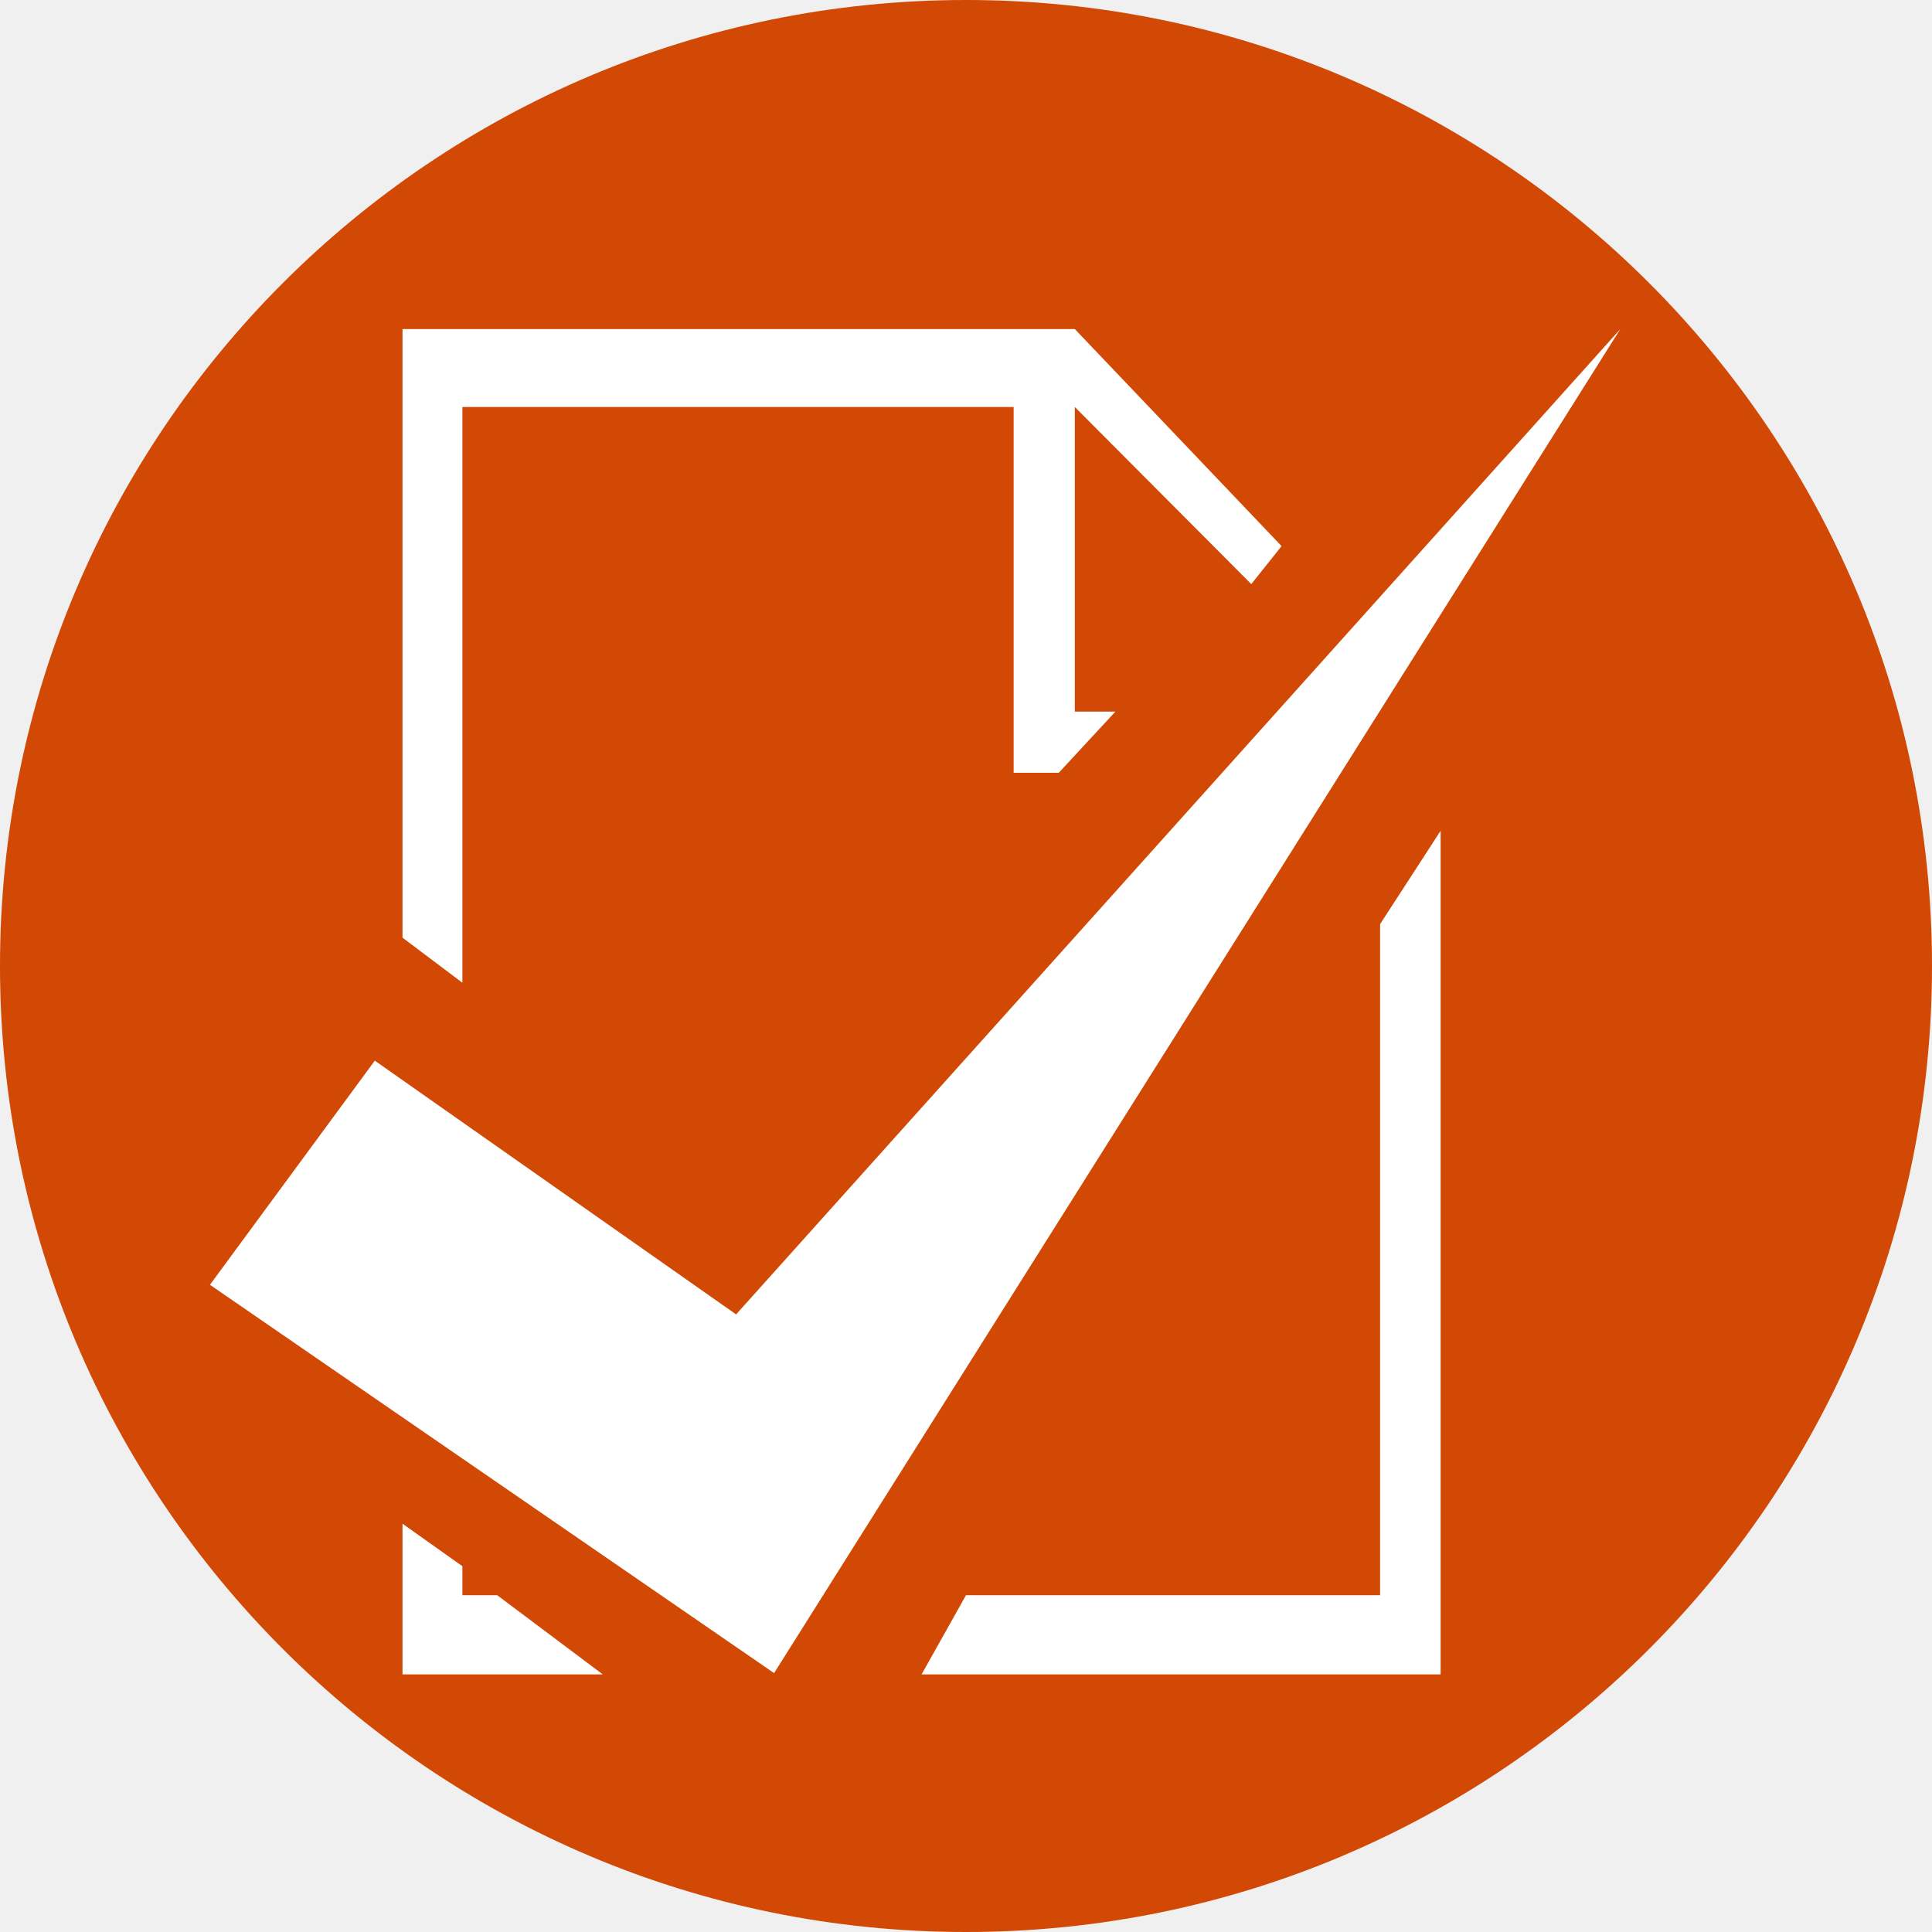
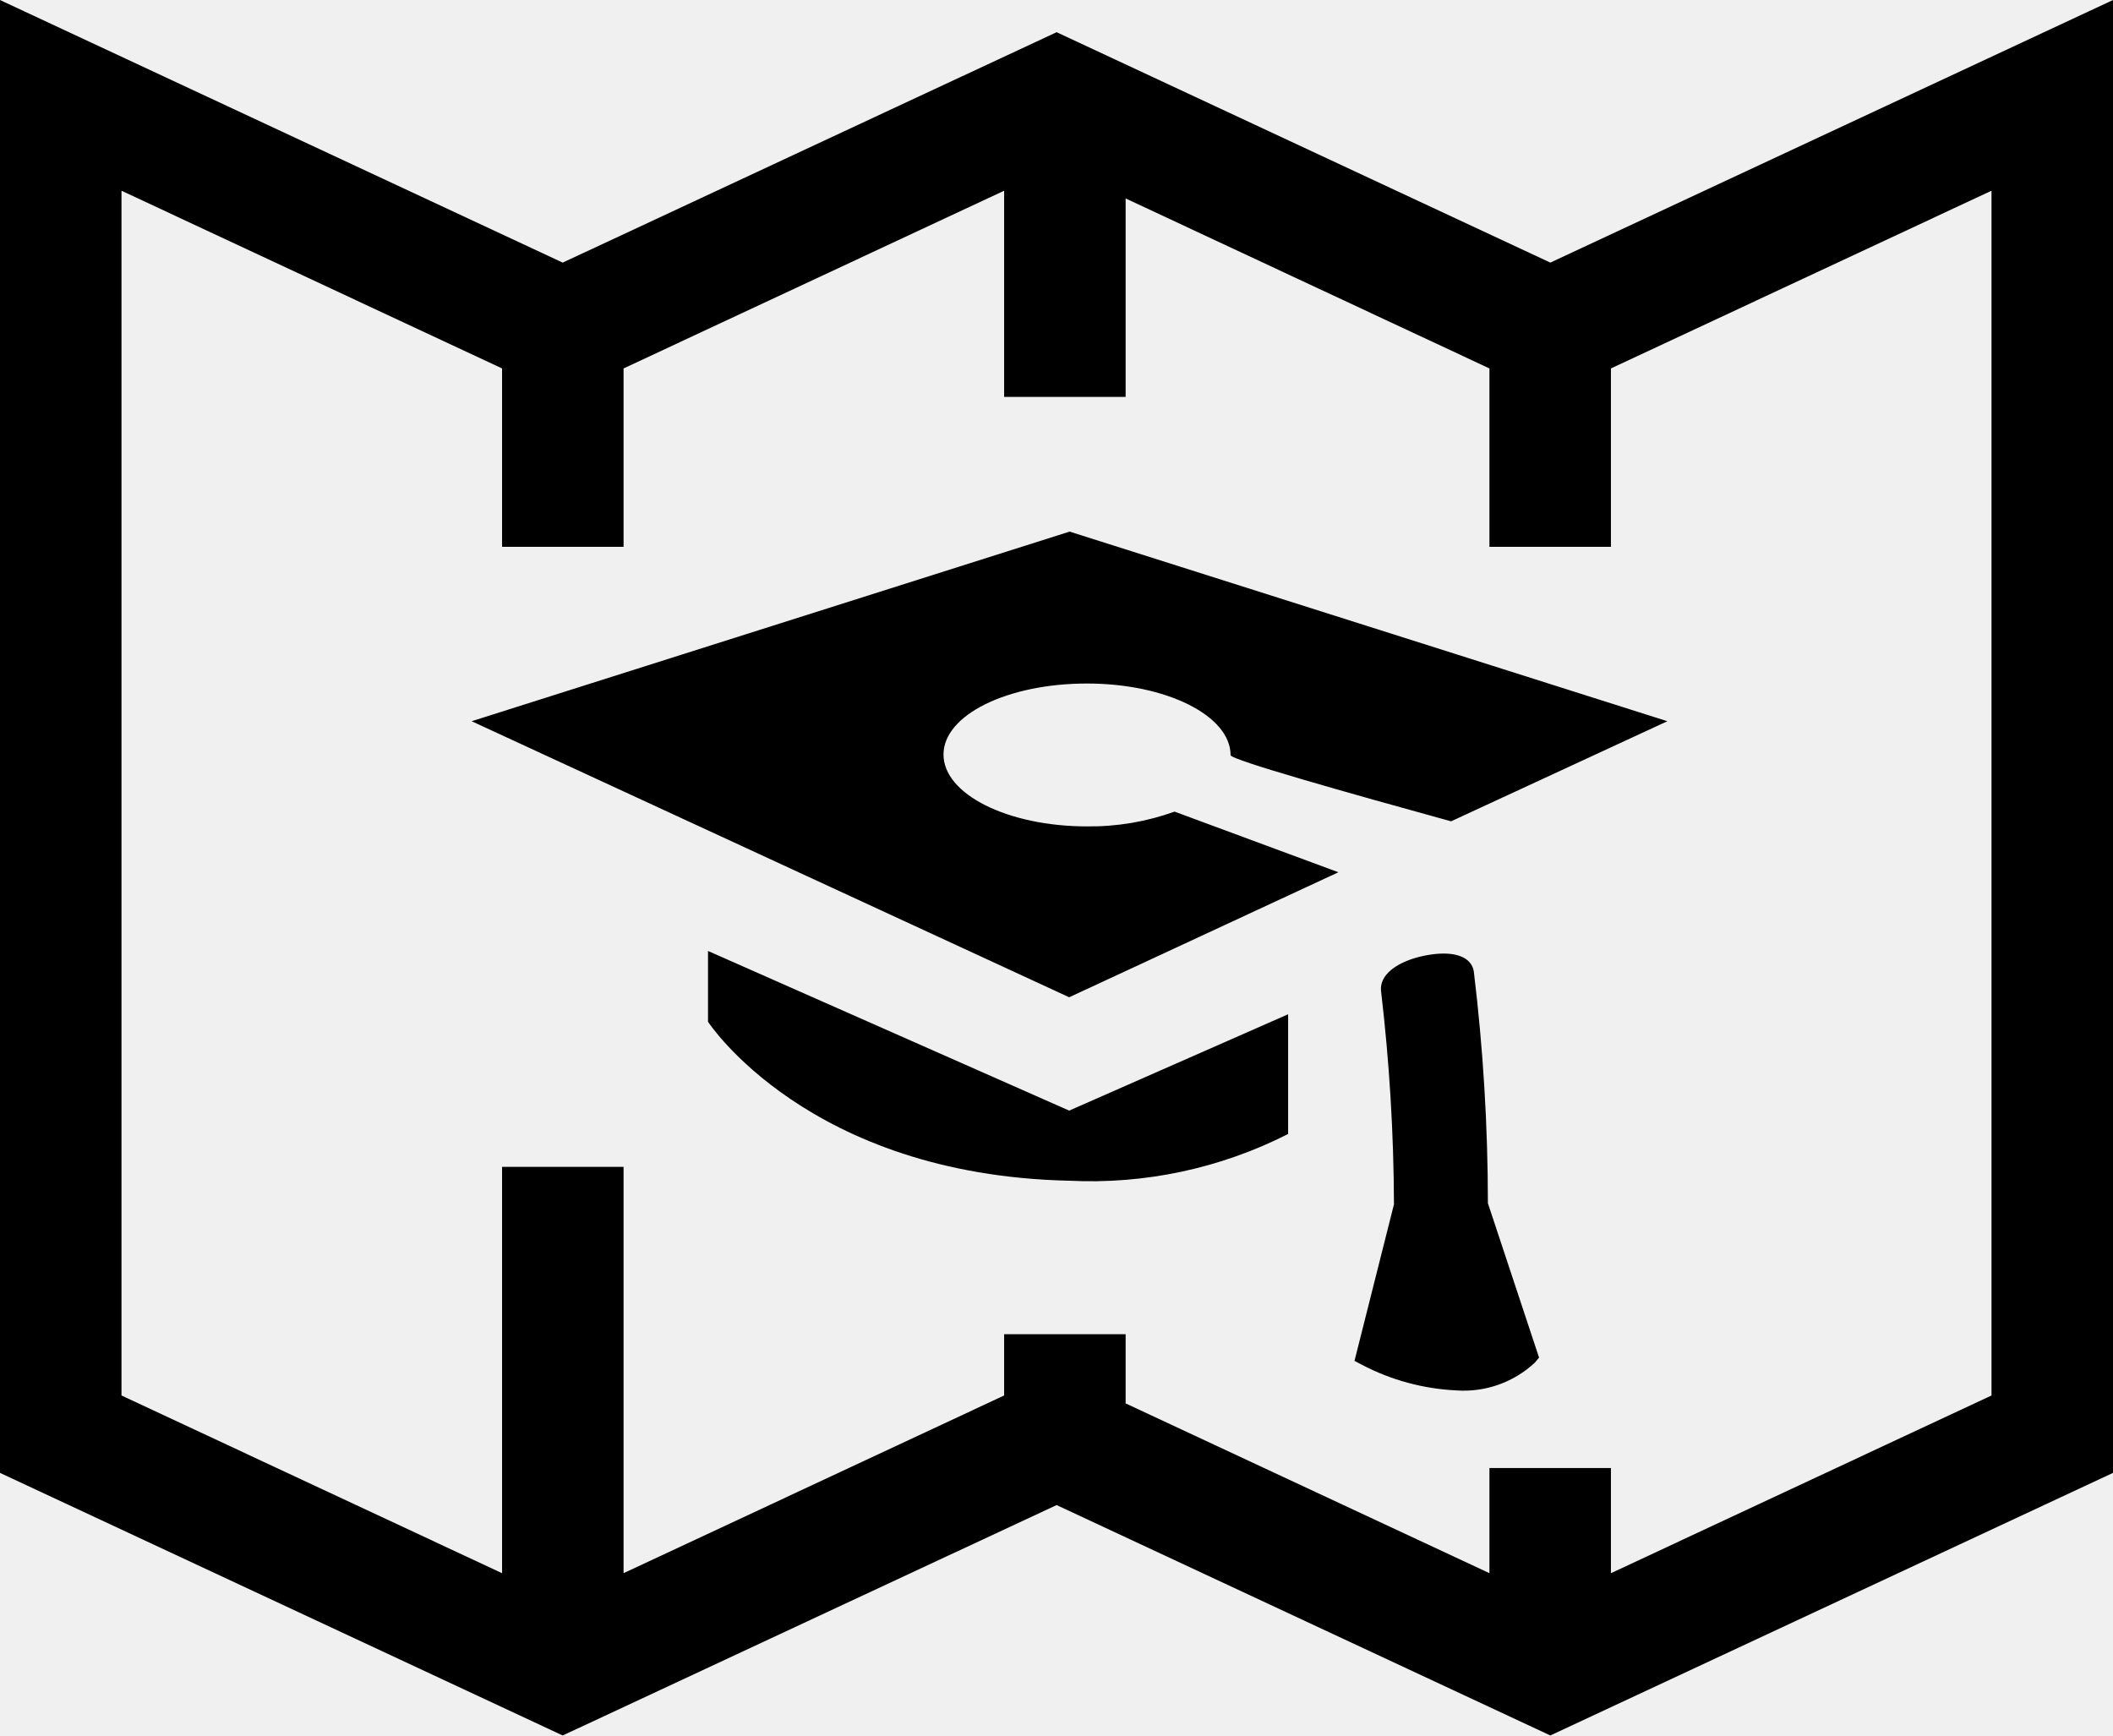
- <svg xmlns="http://www.w3.org/2000/svg" viewBox="0 0 30 30">
-   <g id="Layer_39" data-name="Layer 39">
-     <path class="roadmap-background-circle" d="M30,15A15,15,0,1,1,15,0,15,15,0,0,1,30,15" fill="#d14905" />
-     <path d="M6.25,23.66V26H9.36L7.72,24.77H7.18v-.45ZM19.9,8.48,16.69,5.11H6.25v9.45l.93.7V6.32h8.56V12h.7l.88-.95h-.63V6.32l2.74,2.75ZM14.31,26h8.06V12.9l-.94,1.45V24.77H15Z" fill="#fff" />
-     <polygon points="5.82 16.47 3.26 19.95 12.02 25.98 25.16 5.11 11.43 20.41 5.82 16.47" fill="#fff" />
+ <svg xmlns="http://www.w3.org/2000/svg" viewBox="0 0 95.83 78.71">
+   <defs>
+     <style>.cls-1{fill:none;}</style>
+   </defs>
+   <g id="Layer_2" data-name="Layer 2">
+     <g id="Roadmap_4-0_Icon">
+       <g id="Map">
+         <polygon class="cls-1" points="90.32 63.29 90.32 8.65 73.06 16.7 73.06 24.8 67.55 24.8 67.55 16.7 51.05 9 51.05 17.97 45.54 17.97 45.54 8.65 28.28 16.7 28.28 24.8 22.77 24.8 22.77 16.7 5.51 8.65 5.51 63.29 22.77 71.35 22.77 52.92 28.28 52.92 28.28 71.35 45.54 63.29 45.54 60.51 51.05 60.51 51.05 63.65 67.55 71.35 67.55 66.58 73.06 66.58 73.06 71.35 90.32 63.29" />
+         <path d="M70.31,11.91,47.92,1.46,25.52,11.91,0,0V66.8L25.52,78.71l22.4-10.45L70.31,78.71,95.83,66.8V0ZM67.55,66.58v4.77l-16.5-7.7V60.51H45.54v2.78L28.28,71.35V52.92H22.77V71.35L5.51,63.29V8.65l17.26,8.06V24.8h5.51V16.71L45.54,8.65V18h5.51V9l16.5,7.71V24.8h5.51V16.71L90.32,8.65V63.29L73.06,71.35V66.58Z" />
+       </g>
+       <g id="Hat_copy" data-name="Hat copy">
+         <path d="M32.11,43.13v3.21s4.52,6.95,16.38,7.21a19.76,19.76,0,0,0,9.93-2.12V46l-9.93,4.37Z" />
+         <path d="M66.84,44.05c-.11-.64-.84-.93-2-.75s-2.34.77-2.2,1.7a85.12,85.12,0,0,1,.58,9.62l-1.79,7.1.34.18a10.28,10.28,0,0,0,4.28,1.16,4.72,4.72,0,0,0,3.57-1.27l.18-.22-2.32-7A87.66,87.66,0,0,0,66.84,44.05Z" />
+         <path d="M49.3,37.48c-3.6,0-6.51-1.46-6.51-3.26S45.7,31,49.3,31s6.51,1.46,6.51,3.25c0,.21,5.39,1.73,10,3l9.81-4.54-27.11-8.6-27.12,8.6L48.49,45.23,60.7,39.56l-7.43-2.75A11.33,11.33,0,0,1,49.3,37.48Z" />
+       </g>
+     </g>
  </g>
</svg>
